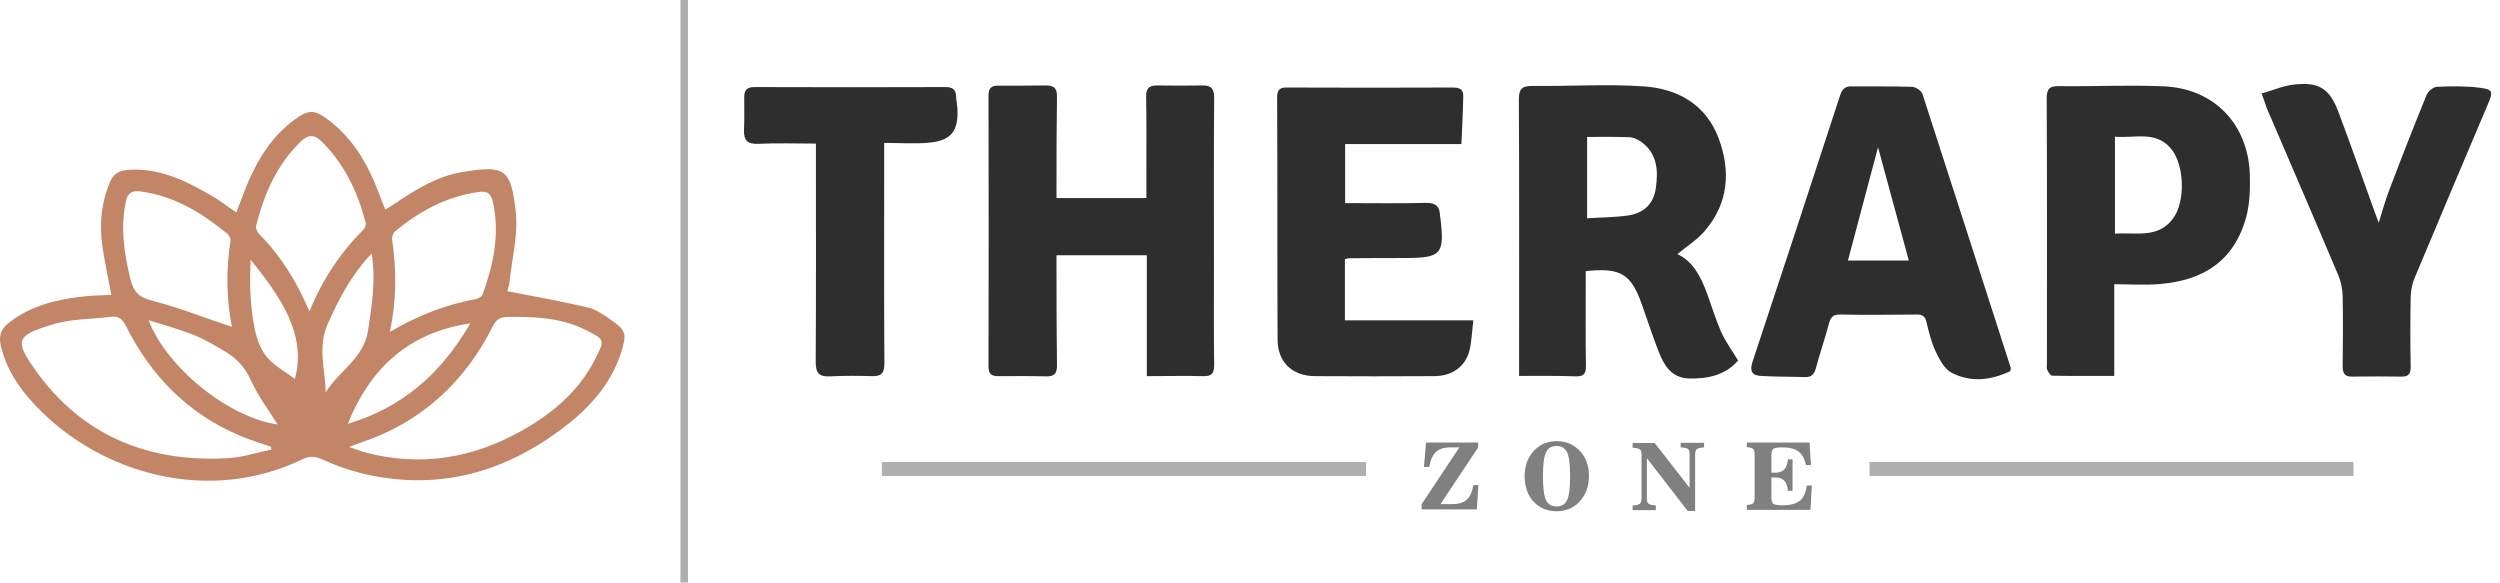
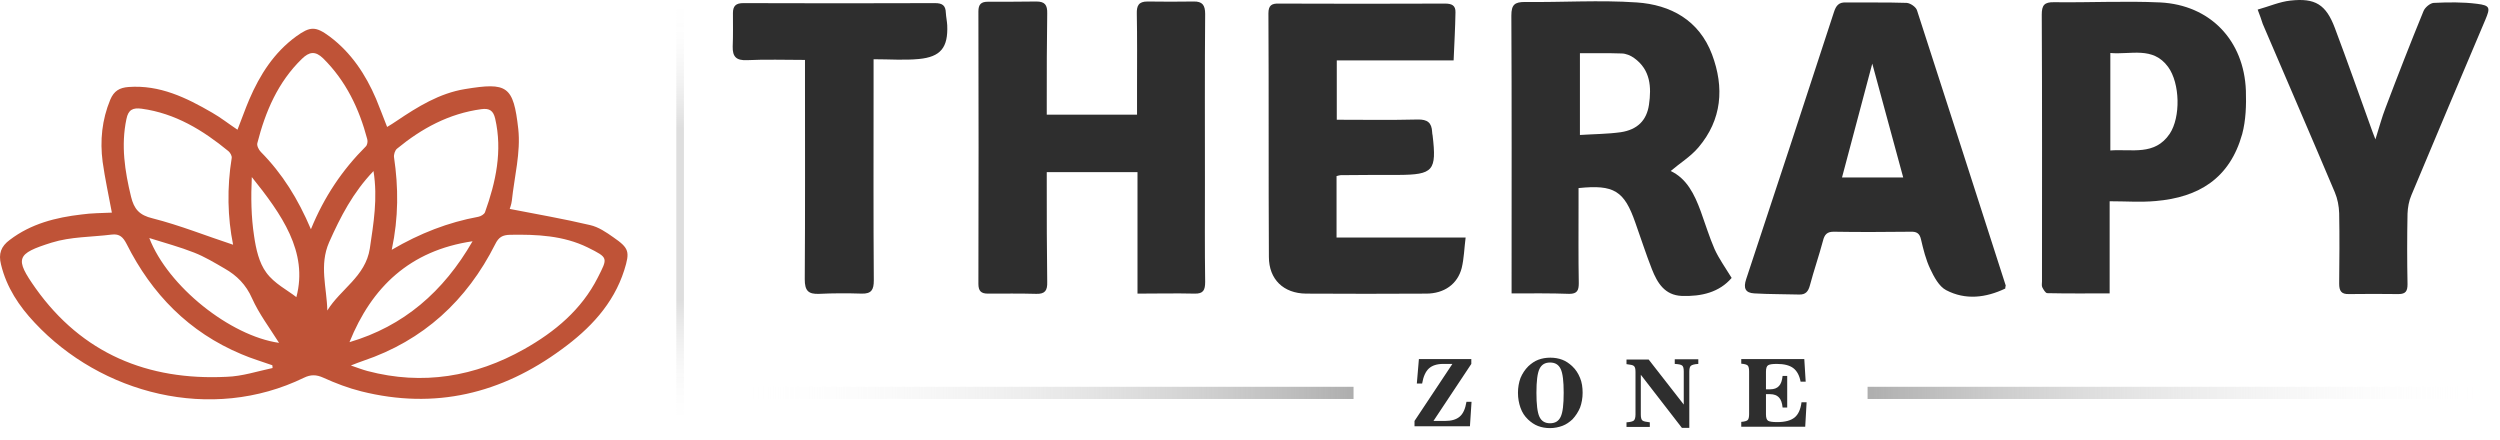
- <svg xmlns="http://www.w3.org/2000/svg" width="206" height="48" viewBox="0 0 206 48" fill="none">
-   <path d="M9.173 24.3C8.908 22.861 8.605 21.498 8.416 20.134C8.189 18.392 8.359 16.688 9.041 15.041C9.344 14.321 9.798 14.056 10.537 13.999C13.093 13.81 15.27 14.87 17.391 16.101C18.092 16.499 18.735 17.01 19.474 17.503C19.815 16.65 20.099 15.817 20.44 15.022C21.311 12.996 22.466 11.178 24.283 9.853C25.439 9.02 25.874 9.001 27.048 9.872C28.809 11.197 29.983 12.977 30.835 14.965C31.138 15.685 31.403 16.423 31.744 17.275C32.028 17.105 32.274 16.953 32.52 16.783C34.262 15.609 36.042 14.511 38.125 14.17C41.59 13.602 42.101 13.886 42.499 17.446C42.707 19.358 42.177 21.365 41.969 23.334C41.931 23.637 41.817 23.921 41.798 23.997C44.033 24.433 46.229 24.811 48.388 25.323C49.069 25.474 49.713 25.91 50.3 26.326C51.588 27.216 51.663 27.5 51.19 29.015C50.3 31.817 48.35 33.843 46.059 35.51C41.117 39.145 35.663 40.471 29.623 38.956C28.563 38.691 27.521 38.293 26.518 37.839C25.931 37.574 25.476 37.574 24.927 37.839C17.297 41.55 8.283 39.145 2.849 33.332C1.562 31.969 0.539 30.435 0.085 28.561C-0.143 27.671 0.085 27.065 0.804 26.535C2.546 25.209 4.572 24.698 6.693 24.452C7.507 24.338 8.321 24.338 9.173 24.3ZM28.771 36.835C29.32 37.024 29.718 37.176 30.134 37.289C34.66 38.482 38.958 37.763 42.991 35.491C45.51 34.071 47.687 32.253 49.012 29.64C49.846 27.992 49.902 28.011 48.198 27.159C46.191 26.175 44.014 26.08 41.817 26.118C41.211 26.137 40.889 26.307 40.605 26.894C38.276 31.514 34.717 34.79 29.775 36.456C29.491 36.551 29.206 36.665 28.771 36.835ZM22.352 37.043C22.352 36.968 22.333 36.892 22.333 36.816C21.481 36.513 20.629 36.267 19.796 35.907C15.498 34.108 12.449 30.984 10.385 26.875C10.101 26.326 9.817 26.023 9.173 26.099C7.526 26.307 5.803 26.269 4.231 26.762C1.334 27.671 1.183 28.049 2.925 30.511C6.731 35.85 12.108 38.085 18.584 37.763C19.853 37.725 21.102 37.308 22.352 37.043ZM25.495 25.663C26.593 22.975 28.089 20.778 30.002 18.866C30.115 18.752 30.172 18.468 30.115 18.279C29.453 15.779 28.373 13.507 26.499 11.652C25.855 11.027 25.363 11.102 24.757 11.69C22.788 13.602 21.765 16.007 21.102 18.601C21.046 18.809 21.216 19.15 21.386 19.32C23.147 21.1 24.435 23.164 25.495 25.663ZM19.114 26.932C18.66 24.698 18.603 22.255 19.001 19.813C19.02 19.642 18.887 19.396 18.735 19.263C16.634 17.54 14.38 16.158 11.616 15.779C10.896 15.685 10.518 15.855 10.366 16.631C9.912 18.79 10.234 20.892 10.745 22.994C10.991 23.997 11.408 24.508 12.525 24.773C14.759 25.342 16.918 26.213 19.114 26.932ZM32.123 27.349C34.452 25.985 36.762 25.095 39.223 24.641C39.431 24.603 39.715 24.433 39.772 24.262C40.662 21.782 41.211 19.244 40.605 16.594C40.454 15.95 40.151 15.723 39.469 15.817C36.818 16.177 34.584 17.389 32.558 19.055C32.388 19.188 32.274 19.547 32.312 19.775C32.672 22.217 32.691 24.679 32.123 27.349ZM22.882 34.979C22.106 33.749 21.235 32.594 20.667 31.325C20.175 30.208 19.417 29.45 18.414 28.882C17.599 28.409 16.785 27.917 15.914 27.576C14.759 27.121 13.566 26.799 12.241 26.383C13.775 30.359 18.887 34.411 22.882 34.979ZM38.75 26.648C33.599 27.405 30.475 30.416 28.657 34.923C33.088 33.616 36.364 30.795 38.75 26.648ZM30.627 20.892C28.941 22.653 27.919 24.641 26.991 26.724C26.158 28.617 26.802 30.454 26.84 32.328C27.919 30.568 29.964 29.545 30.324 27.254C30.627 25.19 30.986 23.145 30.627 20.892ZM24.302 31.23C25.287 27.519 23.09 24.433 20.648 21.384C20.572 23.013 20.591 24.641 20.837 26.232C20.989 27.273 21.235 28.409 21.841 29.223C22.485 30.113 23.583 30.662 24.302 31.23Z" fill="#C28566" />
-   <path d="M56.068 0C56.296 0 56.485 0 56.693 0C56.693 16 56.693 31.981 56.693 48C56.485 48 56.277 48 56.068 48C56.068 32 56.068 16.057 56.068 0Z" fill="#AFAFAF" />
-   <path d="M94.499 30.994C94.499 27.586 94.499 24.348 94.499 21.034C92.018 21.034 89.613 21.034 87.057 21.034C87.057 21.356 87.057 21.678 87.057 22C87.057 24.689 87.057 27.358 87.095 30.047C87.114 30.729 86.925 31.032 86.205 31.013C84.88 30.975 83.554 30.994 82.229 30.994C81.68 30.994 81.452 30.786 81.452 30.199C81.471 22.757 81.471 15.297 81.452 7.856C81.452 7.269 81.68 7.06 82.229 7.06C83.554 7.06 84.88 7.06 86.205 7.041C86.906 7.041 87.114 7.325 87.095 8.026C87.057 10.431 87.057 12.816 87.057 15.221C87.057 15.562 87.057 15.903 87.057 16.319C89.519 16.319 91.942 16.319 94.461 16.319C94.461 15.562 94.461 14.786 94.461 14.009C94.461 12.021 94.48 10.033 94.442 8.045C94.423 7.382 94.593 7.041 95.313 7.041C96.581 7.06 97.831 7.06 99.1 7.041C99.819 7.022 100.047 7.344 100.047 8.064C100.009 12.665 100.028 17.285 100.028 21.886C100.028 24.594 100.009 27.321 100.047 30.028C100.047 30.71 99.895 31.013 99.175 30.994C97.623 30.956 96.089 30.994 94.499 30.994Z" fill="#2E2E2E" />
-   <path d="M125.173 30.975C125.173 30.521 125.173 30.237 125.173 29.953C125.173 22.701 125.192 15.448 125.154 8.196C125.154 7.306 125.419 7.079 126.271 7.079C129.32 7.117 132.387 6.909 135.436 7.117C138.219 7.306 140.548 8.575 141.609 11.377C142.631 14.104 142.423 16.736 140.491 19.008C139.848 19.766 138.977 20.296 138.219 20.939C139.545 21.564 140.17 22.852 140.681 24.234C141.06 25.276 141.381 26.336 141.817 27.34C142.177 28.135 142.688 28.835 143.218 29.706C142.215 30.88 140.757 31.24 139.128 31.183C137.727 31.127 137.121 30.104 136.686 29.006C136.193 27.756 135.777 26.45 135.322 25.181C134.413 22.568 133.58 22.038 130.664 22.341C130.664 22.814 130.664 23.306 130.664 23.799C130.664 25.919 130.645 28.021 130.683 30.142C130.683 30.729 130.551 31.013 129.907 31.013C128.392 30.956 126.858 30.975 125.173 30.975ZM130.778 11.283C130.778 13.441 130.778 15.657 130.778 17.986C131.952 17.91 133.05 17.91 134.129 17.759C135.493 17.55 136.25 16.793 136.439 15.505C136.648 14.066 136.572 12.646 135.228 11.68C134.944 11.472 134.546 11.302 134.186 11.302C133.069 11.264 131.933 11.283 130.778 11.283Z" fill="#2E2E2E" />
-   <path d="M165.656 30.577C164.065 31.335 162.399 31.543 160.809 30.71C160.222 30.407 159.805 29.612 159.502 28.968C159.142 28.211 158.934 27.358 158.745 26.544C158.631 26.033 158.366 25.901 157.893 25.919C155.81 25.938 153.727 25.957 151.644 25.919C151.038 25.901 150.83 26.147 150.697 26.696C150.376 27.908 149.959 29.101 149.637 30.312C149.505 30.805 149.296 31.089 148.747 31.07C147.516 31.032 146.305 31.051 145.074 30.975C144.335 30.937 144.165 30.54 144.411 29.801C146.835 22.511 149.22 15.221 151.606 7.912C151.777 7.382 152.004 7.098 152.572 7.117C154.238 7.136 155.905 7.098 157.571 7.155C157.874 7.174 158.347 7.496 158.423 7.78C160.865 15.297 163.27 22.814 165.694 30.331C165.694 30.369 165.656 30.426 165.656 30.577ZM157.287 21.47C156.454 18.402 155.639 15.392 154.749 12.135C153.878 15.411 153.083 18.421 152.269 21.47C153.954 21.47 155.583 21.47 157.287 21.47Z" fill="#2E2E2E" />
-   <path d="M120.42 11.87C117.012 11.87 113.964 11.87 110.839 11.87C110.839 13.498 110.839 15.089 110.839 16.736C113.074 16.736 115.27 16.774 117.467 16.717C118.281 16.698 118.622 16.982 118.66 17.739C118.66 17.834 118.678 17.929 118.697 18.023C119.038 20.921 118.754 21.242 115.895 21.261C114.323 21.261 112.733 21.261 111.161 21.28C111.067 21.28 110.991 21.318 110.82 21.356C110.82 23.003 110.82 24.651 110.82 26.393C114.305 26.393 117.789 26.393 121.405 26.393C121.291 27.283 121.273 28.116 121.083 28.892C120.742 30.218 119.644 30.994 118.167 30.994C114.892 31.013 111.597 31.013 108.321 30.994C106.465 30.975 105.273 29.82 105.273 27.983C105.235 21.318 105.273 14.672 105.235 8.007C105.235 7.363 105.5 7.193 106.087 7.212C110.631 7.231 115.176 7.231 119.72 7.212C120.269 7.212 120.591 7.363 120.572 7.931C120.553 9.2 120.477 10.488 120.42 11.87Z" fill="#2E2E2E" />
-   <path d="M174.215 23.42C174.215 25.995 174.215 28.4 174.215 30.975C172.473 30.975 170.787 30.994 169.102 30.956C168.951 30.956 168.78 30.653 168.686 30.464C168.629 30.331 168.667 30.161 168.667 29.99C168.667 22.701 168.686 15.411 168.648 8.121C168.648 7.344 168.856 7.079 169.67 7.098C172.567 7.136 175.483 6.984 178.361 7.117C182.47 7.325 185.235 10.241 185.386 14.35C185.424 15.543 185.386 16.774 185.083 17.91C184.061 21.564 181.505 23.098 178.002 23.401C176.771 23.515 175.54 23.42 174.215 23.42ZM174.271 19.254C176.032 19.122 177.907 19.709 179.138 17.891C180.047 16.528 179.99 13.744 179.005 12.4C177.755 10.696 175.938 11.415 174.271 11.264C174.271 13.972 174.271 16.566 174.271 19.254Z" fill="#2E2E2E" />
-   <path d="M186.352 7.704C187.299 7.439 188.151 7.06 189.041 6.966C191.067 6.738 191.957 7.287 192.676 9.2C193.718 11.964 194.702 14.767 195.706 17.55C195.781 17.739 195.838 17.929 196.009 18.345C196.331 17.323 196.539 16.528 196.842 15.751C197.845 13.101 198.868 10.469 199.947 7.837C200.061 7.534 200.496 7.174 200.78 7.155C201.973 7.098 203.166 7.079 204.34 7.231C205.419 7.363 205.438 7.553 205.022 8.537C202.996 13.328 200.97 18.099 198.963 22.909C198.754 23.382 198.66 23.931 198.641 24.442C198.603 26.374 198.603 28.286 198.641 30.218C198.641 30.767 198.508 31.032 197.902 31.032C196.539 31.013 195.194 31.013 193.831 31.032C193.206 31.051 193.036 30.767 193.036 30.18C193.055 28.248 193.074 26.336 193.036 24.405C193.017 23.818 192.903 23.212 192.676 22.681C190.726 18.061 188.738 13.479 186.768 8.878C186.655 8.518 186.541 8.196 186.352 7.704Z" fill="#2E2E2E" />
-   <path d="M72.856 11.775C72.856 12.797 72.856 13.631 72.856 14.483C72.856 19.633 72.837 24.764 72.875 29.915C72.875 30.672 72.686 31.013 71.89 30.994C70.716 30.956 69.561 30.956 68.387 31.013C67.497 31.051 67.213 30.748 67.213 29.82C67.251 24.234 67.232 18.648 67.232 13.063C67.232 12.684 67.232 12.324 67.232 11.832C65.604 11.832 64.032 11.775 62.48 11.851C61.59 11.889 61.287 11.567 61.306 10.734C61.344 9.825 61.325 8.897 61.325 7.988C61.325 7.401 61.571 7.174 62.177 7.174C67.422 7.193 72.648 7.193 77.893 7.174C78.499 7.174 78.764 7.363 78.783 7.969C78.802 8.31 78.877 8.651 78.896 8.992C78.972 10.809 78.366 11.586 76.567 11.756C75.393 11.87 74.162 11.775 72.856 11.775Z" fill="#2E2E2E" />
-   <path d="M121.803 36.466V36.864L118.697 41.541H119.625C120.174 41.541 120.572 41.427 120.856 41.181C121.14 40.935 121.31 40.537 121.405 39.969H121.822L121.689 41.976H117.145V41.541L120.25 36.864H119.493C118.981 36.864 118.584 36.996 118.319 37.242C118.054 37.489 117.864 37.905 117.77 38.473H117.334L117.505 36.466H121.803Z" fill="#808080" />
-   <path d="M128.26 42.128C127.9 42.128 127.578 42.071 127.275 41.957C126.972 41.844 126.707 41.654 126.461 41.427C126.177 41.162 125.968 40.84 125.836 40.461C125.703 40.083 125.628 39.685 125.628 39.231C125.628 38.795 125.703 38.379 125.836 38.019C125.987 37.659 126.196 37.337 126.48 37.053C126.726 36.826 126.991 36.637 127.294 36.523C127.597 36.409 127.919 36.352 128.278 36.352C128.638 36.352 128.96 36.409 129.263 36.523C129.566 36.637 129.831 36.826 130.077 37.053C130.361 37.318 130.57 37.64 130.721 38.019C130.873 38.379 130.929 38.795 130.929 39.231C130.929 39.666 130.854 40.083 130.721 40.443C130.57 40.802 130.361 41.124 130.096 41.408C129.85 41.635 129.585 41.825 129.282 41.938C128.979 42.052 128.619 42.128 128.26 42.128ZM128.26 41.73C128.676 41.73 128.96 41.56 129.131 41.2C129.301 40.84 129.377 40.196 129.377 39.231C129.377 38.284 129.301 37.64 129.131 37.28C128.96 36.921 128.676 36.75 128.26 36.75C127.843 36.75 127.559 36.921 127.389 37.28C127.218 37.64 127.142 38.284 127.142 39.231C127.142 40.177 127.218 40.84 127.389 41.2C127.559 41.56 127.843 41.73 128.26 41.73Z" fill="#808080" />
-   <path d="M139.223 40.196V37.489C139.223 37.224 139.185 37.072 139.09 36.996C138.996 36.921 138.806 36.883 138.484 36.864V36.485H140.416V36.864C140.094 36.883 139.905 36.94 139.81 37.015C139.715 37.091 139.677 37.261 139.677 37.508V42.109H139.071L135.701 37.754V41.011C135.701 41.257 135.739 41.427 135.834 41.503C135.928 41.579 136.118 41.616 136.439 41.654V42.033H134.527V41.654C134.849 41.635 135.038 41.579 135.133 41.503C135.209 41.427 135.265 41.276 135.265 41.011V37.526C135.265 37.261 135.228 37.11 135.133 37.034C135.057 36.958 134.849 36.921 134.527 36.883V36.504H136.345L139.223 40.196Z" fill="#808080" />
-   <path d="M143.938 41.995V41.616C144.203 41.597 144.392 41.541 144.468 41.465C144.544 41.389 144.581 41.219 144.581 40.973V37.489C144.581 37.242 144.544 37.072 144.468 36.996C144.392 36.921 144.203 36.864 143.938 36.845V36.466H149.107L149.22 38.322H148.804C148.709 37.81 148.501 37.432 148.198 37.205C147.895 36.977 147.441 36.864 146.854 36.864C146.475 36.864 146.248 36.902 146.134 36.977C146.02 37.053 145.964 37.224 145.964 37.508V38.947H146.305C146.626 38.947 146.873 38.852 147.024 38.681C147.194 38.511 147.289 38.227 147.327 37.848H147.706V40.443H147.327C147.289 40.064 147.194 39.78 147.024 39.609C146.854 39.439 146.626 39.344 146.305 39.344H145.964V40.992C145.964 41.276 146.02 41.446 146.134 41.522C146.248 41.597 146.494 41.635 146.891 41.635C147.535 41.635 148.009 41.503 148.312 41.257C148.615 41.011 148.804 40.594 148.88 40.007H149.296L149.183 42.014H143.938V41.995Z" fill="#808080" />
-   <path fill-rule="evenodd" clip-rule="evenodd" d="M193.926 39.22H154.049V38.067H193.926V39.22Z" fill="#AFAFAF" />
-   <path fill-rule="evenodd" clip-rule="evenodd" d="M112.563 39.22H72.667V38.067H112.563V39.22Z" fill="#AFAFAF" />
+ <svg xmlns="http://www.w3.org/2000/svg" width="205" height="36" viewBox="0 0 205 36" fill="none">
+   <path d="M9.173 17.435C8.908 15.996 8.605 14.633 8.416 13.269C8.189 11.527 8.359 9.823 9.041 8.176C9.344 7.456 9.798 7.191 10.537 7.134C13.093 6.945 15.27 8.005 17.391 9.236C18.092 9.634 18.735 10.145 19.474 10.637C19.815 9.785 20.099 8.952 20.44 8.157C21.311 6.131 22.466 4.313 24.283 2.987C25.439 2.154 25.874 2.135 27.048 3.006C28.809 4.332 29.983 6.112 30.835 8.1C31.138 8.819 31.403 9.558 31.744 10.41C32.028 10.24 32.274 10.088 32.52 9.918C34.262 8.744 36.042 7.645 38.125 7.305C41.59 6.737 42.101 7.021 42.499 10.58C42.707 12.493 42.177 14.5 41.969 16.469C41.931 16.772 41.817 17.056 41.798 17.132C44.033 17.567 46.229 17.946 48.388 18.457C49.069 18.609 49.713 19.044 50.3 19.461C51.588 20.351 51.663 20.635 51.19 22.15C50.3 24.952 48.35 26.978 46.059 28.644C41.117 32.28 35.663 33.605 29.623 32.09C28.563 31.825 27.521 31.428 26.518 30.973C25.931 30.708 25.476 30.708 24.927 30.973C17.297 34.684 8.283 32.28 2.849 26.467C1.562 25.104 0.539 23.57 0.085 21.695C-0.143 20.805 0.085 20.199 0.804 19.669C2.546 18.344 4.572 17.832 6.693 17.586C7.507 17.473 8.321 17.473 9.173 17.435ZM28.771 29.97C29.32 30.159 29.718 30.311 30.134 30.424C34.66 31.617 38.958 30.898 42.991 28.625C45.51 27.205 47.687 25.387 49.012 22.774C49.846 21.127 49.902 21.146 48.198 20.294C46.191 19.309 44.014 19.215 41.817 19.253C41.211 19.271 40.889 19.442 40.605 20.029C38.276 24.649 34.717 27.925 29.775 29.591C29.491 29.686 29.206 29.799 28.771 29.97ZM22.352 30.178C22.352 30.102 22.333 30.027 22.333 29.951C21.481 29.648 20.629 29.402 19.796 29.042C15.498 27.243 12.449 24.119 10.385 20.01C10.101 19.461 9.817 19.158 9.173 19.234C7.526 19.442 5.803 19.404 4.231 19.896C1.334 20.805 1.183 21.184 2.925 23.645C6.731 28.985 12.108 31.22 18.584 30.898C19.853 30.86 21.102 30.443 22.352 30.178ZM25.495 18.798C26.593 16.109 28.089 13.913 30.002 12.001C30.115 11.887 30.172 11.603 30.115 11.414C29.453 8.914 28.373 6.642 26.499 4.786C25.855 4.161 25.363 4.237 24.757 4.824C22.788 6.737 21.765 9.141 21.102 11.735C21.046 11.944 21.216 12.284 21.386 12.455C23.147 14.235 24.435 16.299 25.495 18.798ZM19.114 20.067C18.66 17.832 18.603 15.39 19.001 12.947C19.02 12.777 18.887 12.531 18.735 12.398C16.634 10.675 14.38 9.293 11.616 8.914C10.896 8.819 10.518 8.99 10.366 9.766C9.912 11.925 10.234 14.027 10.745 16.128C10.991 17.132 11.408 17.643 12.525 17.908C14.759 18.476 16.918 19.347 19.114 20.067ZM32.123 20.483C34.452 19.12 36.762 18.23 39.223 17.776C39.431 17.738 39.715 17.567 39.772 17.397C40.662 14.916 41.211 12.379 40.605 9.728C40.454 9.085 40.151 8.857 39.469 8.952C36.818 9.312 34.584 10.524 32.558 12.19C32.388 12.322 32.274 12.682 32.312 12.909C32.672 15.352 32.691 17.814 32.123 20.483ZM22.882 28.114C22.106 26.883 21.235 25.728 20.667 24.46C20.175 23.343 19.417 22.585 18.414 22.017C17.599 21.544 16.785 21.051 15.914 20.711C14.759 20.256 13.566 19.934 12.241 19.518C13.775 23.494 18.887 27.546 22.882 28.114ZM38.75 19.783C33.599 20.54 30.475 23.551 28.657 28.057C33.088 26.751 36.364 23.93 38.75 19.783ZM30.627 14.027C28.941 15.787 27.919 17.776 26.991 19.858C26.158 21.752 26.802 23.589 26.84 25.463C27.919 23.702 29.964 22.68 30.324 20.389C30.627 18.325 30.986 16.28 30.627 14.027ZM24.302 24.365C25.287 20.654 23.09 17.567 20.648 14.519C20.572 16.147 20.591 17.776 20.837 19.366C20.989 20.408 21.235 21.544 21.841 22.358C22.485 23.248 23.583 23.797 24.302 24.365Z" fill="#BF5337" />
+   <path d="M55.457 0.052C55.684 0.052 55.874 0.052 56.082 0.052C56.082 11.719 56.082 23.372 56.082 35.052C55.874 35.052 55.665 35.052 55.457 35.052C55.457 23.386 55.457 11.761 55.457 0.052Z" fill="url(#paint0_linear_216_329)" />
+   <path d="M93.275 24.077C93.275 20.668 93.275 17.43 93.275 14.117C90.795 14.117 88.39 14.117 85.834 14.117C85.834 14.439 85.834 14.761 85.834 15.082C85.834 17.771 85.834 20.441 85.872 23.13C85.891 23.811 85.701 24.114 84.982 24.096C83.656 24.058 82.331 24.077 81.005 24.077C80.456 24.077 80.229 23.868 80.229 23.281C80.248 15.84 80.248 8.38 80.229 0.938C80.229 0.351 80.456 0.143 81.005 0.143C82.331 0.143 83.656 0.143 84.982 0.124C85.682 0.124 85.891 0.408 85.872 1.109C85.834 3.513 85.834 5.899 85.834 8.304C85.834 8.645 85.834 8.986 85.834 9.402C88.295 9.402 90.719 9.402 93.237 9.402C93.237 8.645 93.237 7.868 93.237 7.092C93.237 5.104 93.256 3.116 93.218 1.128C93.199 0.465 93.37 0.124 94.089 0.124C95.358 0.143 96.608 0.143 97.876 0.124C98.596 0.105 98.823 0.427 98.823 1.146C98.785 5.748 98.804 10.368 98.804 14.969C98.804 17.677 98.785 20.403 98.823 23.111C98.823 23.793 98.672 24.096 97.952 24.077C96.399 24.039 94.866 24.077 93.275 24.077Z" fill="#2E2E2E" />
+   <path d="M123.95 24.058C123.95 23.603 123.95 23.319 123.95 23.035C123.95 15.783 123.969 8.531 123.931 1.279C123.931 0.389 124.196 0.162 125.048 0.162C128.096 0.2 131.164 -0.009 134.212 0.2C136.996 0.389 139.325 1.658 140.385 4.46C141.408 7.187 141.199 9.819 139.268 12.091C138.624 12.848 137.753 13.378 136.996 14.022C138.321 14.647 138.946 15.934 139.457 17.317C139.836 18.358 140.158 19.419 140.593 20.422C140.953 21.217 141.464 21.918 141.995 22.789C140.991 23.963 139.533 24.323 137.905 24.266C136.503 24.209 135.898 23.187 135.462 22.088C134.97 20.839 134.553 19.532 134.099 18.264C133.19 15.65 132.357 15.12 129.441 15.423C129.441 15.897 129.441 16.389 129.441 16.881C129.441 19.002 129.422 21.104 129.46 23.224C129.46 23.811 129.327 24.096 128.683 24.096C127.169 24.039 125.635 24.058 123.95 24.058ZM129.554 4.365C129.554 6.524 129.554 8.739 129.554 11.068C130.728 10.992 131.827 10.992 132.906 10.841C134.269 10.633 135.027 9.875 135.216 8.588C135.424 7.149 135.348 5.729 134.004 4.763C133.72 4.555 133.322 4.384 132.963 4.384C131.845 4.346 130.709 4.365 129.554 4.365Z" fill="#2E2E2E" />
+   <path d="M164.432 23.66C162.842 24.417 161.176 24.626 159.585 23.793C158.998 23.49 158.582 22.694 158.279 22.05C157.919 21.293 157.711 20.441 157.521 19.627C157.408 19.116 157.143 18.983 156.669 19.002C154.586 19.021 152.503 19.04 150.421 19.002C149.815 18.983 149.606 19.229 149.474 19.778C149.152 20.99 148.735 22.183 148.414 23.395C148.281 23.887 148.073 24.171 147.524 24.152C146.293 24.114 145.081 24.133 143.85 24.058C143.112 24.02 142.941 23.622 143.188 22.884C145.611 15.594 147.997 8.304 150.383 0.995C150.553 0.465 150.78 0.181 151.348 0.2C153.015 0.219 154.681 0.181 156.347 0.237C156.65 0.256 157.124 0.578 157.199 0.862C159.642 8.38 162.047 15.897 164.47 23.414C164.47 23.452 164.432 23.509 164.432 23.66ZM156.063 14.552C155.23 11.485 154.416 8.474 153.526 5.217C152.655 8.493 151.86 11.504 151.045 14.552C152.731 14.552 154.359 14.552 156.063 14.552Z" fill="#2E2E2E" />
+   <path d="M119.197 4.952C115.789 4.952 112.74 4.952 109.616 4.952C109.616 6.581 109.616 8.171 109.616 9.819C111.85 9.819 114.047 9.856 116.243 9.8C117.057 9.781 117.398 10.065 117.436 10.822C117.436 10.917 117.455 11.011 117.474 11.106C117.815 14.003 117.531 14.325 114.672 14.344C113.1 14.344 111.509 14.344 109.938 14.363C109.843 14.363 109.767 14.401 109.597 14.439C109.597 16.086 109.597 17.733 109.597 19.475C113.081 19.475 116.565 19.475 120.182 19.475C120.068 20.365 120.049 21.198 119.86 21.975C119.519 23.3 118.421 24.077 116.944 24.077C113.668 24.096 110.373 24.096 107.098 24.077C105.242 24.058 104.049 22.903 104.049 21.066C104.011 14.401 104.049 7.755 104.011 1.09C104.011 0.446 104.276 0.275 104.863 0.294C109.408 0.313 113.952 0.313 118.496 0.294C119.046 0.294 119.367 0.446 119.349 1.014C119.33 2.283 119.254 3.57 119.197 4.952Z" fill="#2E2E2E" />
+   <path d="M172.991 16.503C172.991 19.078 172.991 21.483 172.991 24.058C171.249 24.058 169.564 24.077 167.879 24.039C167.727 24.039 167.557 23.736 167.462 23.546C167.405 23.414 167.443 23.244 167.443 23.073C167.443 15.783 167.462 8.493 167.424 1.203C167.424 0.427 167.633 0.162 168.447 0.181C171.344 0.219 174.26 0.067 177.138 0.2C181.247 0.408 184.011 3.324 184.163 7.433C184.201 8.626 184.163 9.856 183.86 10.993C182.837 14.647 180.281 16.181 176.778 16.484C175.547 16.597 174.317 16.503 172.991 16.503ZM173.048 12.337C174.809 12.204 176.683 12.791 177.914 10.974C178.823 9.61 178.766 6.827 177.782 5.483C176.532 3.778 174.714 4.498 173.048 4.346C173.048 7.054 173.048 9.648 173.048 12.337Z" fill="#2E2E2E" />
+   <path d="M185.128 0.787C186.075 0.522 186.927 0.143 187.817 0.048C189.843 -0.179 190.733 0.37 191.453 2.283C192.494 5.047 193.479 7.849 194.482 10.633C194.558 10.822 194.615 11.011 194.785 11.428C195.107 10.406 195.315 9.61 195.618 8.834C196.622 6.183 197.644 3.551 198.724 0.919C198.837 0.616 199.273 0.256 199.557 0.238C200.75 0.181 201.943 0.162 203.117 0.313C204.196 0.446 204.215 0.635 203.798 1.62C201.772 6.41 199.746 11.182 197.739 15.991C197.531 16.465 197.436 17.014 197.417 17.525C197.379 19.456 197.379 21.369 197.417 23.3C197.417 23.849 197.285 24.114 196.679 24.114C195.315 24.096 193.971 24.096 192.608 24.114C191.983 24.133 191.812 23.849 191.812 23.262C191.831 21.331 191.85 19.419 191.812 17.487C191.794 16.9 191.68 16.294 191.453 15.764C189.502 11.144 187.514 6.562 185.545 1.961C185.431 1.601 185.318 1.279 185.128 0.787Z" fill="#2E2E2E" />
+   <path d="M71.633 4.858C71.633 5.88 71.633 6.713 71.633 7.565C71.633 12.716 71.614 17.847 71.652 22.997C71.652 23.755 71.462 24.096 70.667 24.077C69.493 24.039 68.338 24.039 67.164 24.096C66.274 24.133 65.99 23.83 65.99 22.903C66.028 17.317 66.009 11.731 66.009 6.145C66.009 5.767 66.009 5.407 66.009 4.914C64.381 4.914 62.809 4.858 61.256 4.933C60.366 4.971 60.063 4.649 60.082 3.816C60.12 2.907 60.101 1.98 60.101 1.071C60.101 0.484 60.347 0.256 60.953 0.256C66.198 0.275 71.424 0.275 76.669 0.256C77.275 0.256 77.54 0.446 77.559 1.052C77.578 1.393 77.654 1.733 77.673 2.074C77.749 3.892 77.143 4.668 75.344 4.839C74.17 4.952 72.939 4.858 71.633 4.858Z" fill="#2E2E2E" />
+   <path fill-rule="evenodd" clip-rule="evenodd" d="M110.99 32.717H60.081V31.717H110.99V32.717Z" fill="url(#paint1_linear_216_329)" />
+   <path d="M120.648 29.443V29.841L117.543 34.518H118.471C119.02 34.518 119.417 34.404 119.701 34.158C119.985 33.912 120.156 33.514 120.251 32.946H120.667L120.535 34.953H115.99V34.518L119.096 29.841H118.338C117.827 29.841 117.429 29.973 117.164 30.219C116.899 30.465 116.71 30.882 116.615 31.45H116.18L116.35 29.443H120.648Z" fill="#2E2E2E" />
+   <path d="M127.105 35.105C126.745 35.105 126.423 35.048 126.12 34.934C125.818 34.821 125.552 34.631 125.306 34.404C125.022 34.139 124.814 33.817 124.681 33.438C124.549 33.06 124.473 32.662 124.473 32.208C124.473 31.772 124.549 31.355 124.681 30.996C124.833 30.636 125.041 30.314 125.325 30.03C125.571 29.803 125.836 29.613 126.139 29.5C126.442 29.386 126.764 29.329 127.124 29.329C127.484 29.329 127.806 29.386 128.109 29.5C128.412 29.613 128.677 29.803 128.923 30.03C129.207 30.295 129.415 30.617 129.567 30.996C129.718 31.355 129.775 31.772 129.775 32.208C129.775 32.643 129.699 33.06 129.567 33.419C129.415 33.779 129.207 34.101 128.942 34.385C128.696 34.612 128.431 34.802 128.128 34.915C127.825 35.029 127.465 35.105 127.105 35.105ZM127.105 34.707C127.522 34.707 127.806 34.537 127.976 34.177C128.147 33.817 128.222 33.173 128.222 32.208C128.222 31.261 128.147 30.617 127.976 30.257C127.806 29.898 127.522 29.727 127.105 29.727C126.689 29.727 126.405 29.898 126.234 30.257C126.064 30.617 125.988 31.261 125.988 32.208C125.988 33.154 126.064 33.817 126.234 34.177C126.405 34.537 126.689 34.707 127.105 34.707Z" fill="#2E2E2E" />
+   <path d="M138.068 33.173V30.466C138.068 30.201 138.031 30.049 137.936 29.973C137.841 29.898 137.652 29.86 137.33 29.841V29.462H139.261V29.841C138.939 29.86 138.75 29.916 138.655 29.992C138.561 30.068 138.523 30.238 138.523 30.485V35.086H137.917L134.547 30.731V33.987C134.547 34.234 134.584 34.404 134.679 34.48C134.774 34.556 134.963 34.593 135.285 34.631V35.01H133.373V34.631C133.694 34.612 133.884 34.556 133.978 34.48C134.054 34.404 134.111 34.253 134.111 33.987V30.503C134.111 30.238 134.073 30.087 133.978 30.011C133.903 29.935 133.694 29.898 133.373 29.86V29.481H135.19L138.068 33.173Z" fill="#2E2E2E" />
+   <path d="M142.783 34.972V34.593C143.048 34.574 143.238 34.518 143.313 34.442C143.389 34.366 143.427 34.196 143.427 33.95V30.465C143.427 30.219 143.389 30.049 143.313 29.973C143.238 29.897 143.048 29.841 142.783 29.822V29.443H147.952L148.066 31.299H147.649C147.555 30.787 147.347 30.409 147.044 30.181C146.741 29.954 146.286 29.841 145.699 29.841C145.32 29.841 145.093 29.878 144.98 29.954C144.866 30.03 144.809 30.2 144.809 30.484V31.924H145.15C145.472 31.924 145.718 31.829 145.87 31.658C146.04 31.488 146.135 31.204 146.173 30.825H146.551V33.419H146.173C146.135 33.041 146.04 32.757 145.87 32.586C145.699 32.416 145.472 32.321 145.15 32.321H144.809V33.968C144.809 34.252 144.866 34.423 144.98 34.499C145.093 34.574 145.339 34.612 145.737 34.612C146.381 34.612 146.854 34.48 147.157 34.233C147.46 33.987 147.649 33.571 147.725 32.984H148.142L148.028 34.991H142.783V34.972Z" fill="#2E2E2E" />
+   <path fill-rule="evenodd" clip-rule="evenodd" d="M204.05 32.717H153.142V31.717H204.05V32.717Z" fill="url(#paint2_linear_216_329)" />
+   <defs>
+     <linearGradient id="paint0_linear_216_329" x1="55.77" y1="0.052" x2="55.77" y2="35.052" gradientUnits="userSpaceOnUse">
+       <stop stop-color="white" stop-opacity="0" />
+       <stop offset="0.3" stop-color="#DEDEDE" />
+       <stop offset="0.7" stop-color="#DEDEDE" />
+       <stop offset="1" stop-color="white" stop-opacity="0" />
+     </linearGradient>
+     <linearGradient id="paint1_linear_216_329" x1="60.081" y1="32.217" x2="110.99" y2="32.217" gradientUnits="userSpaceOnUse">
+       <stop stop-color="white" stop-opacity="0" />
+       <stop offset="1" stop-color="#AEAEAE" />
+     </linearGradient>
+     <linearGradient id="paint2_linear_216_329" x1="153.142" y1="32.217" x2="204.05" y2="32.217" gradientUnits="userSpaceOnUse">
+       <stop stop-color="#AEAEAE" />
+       <stop offset="1" stop-color="white" stop-opacity="0" />
+     </linearGradient>
+   </defs>
</svg>
